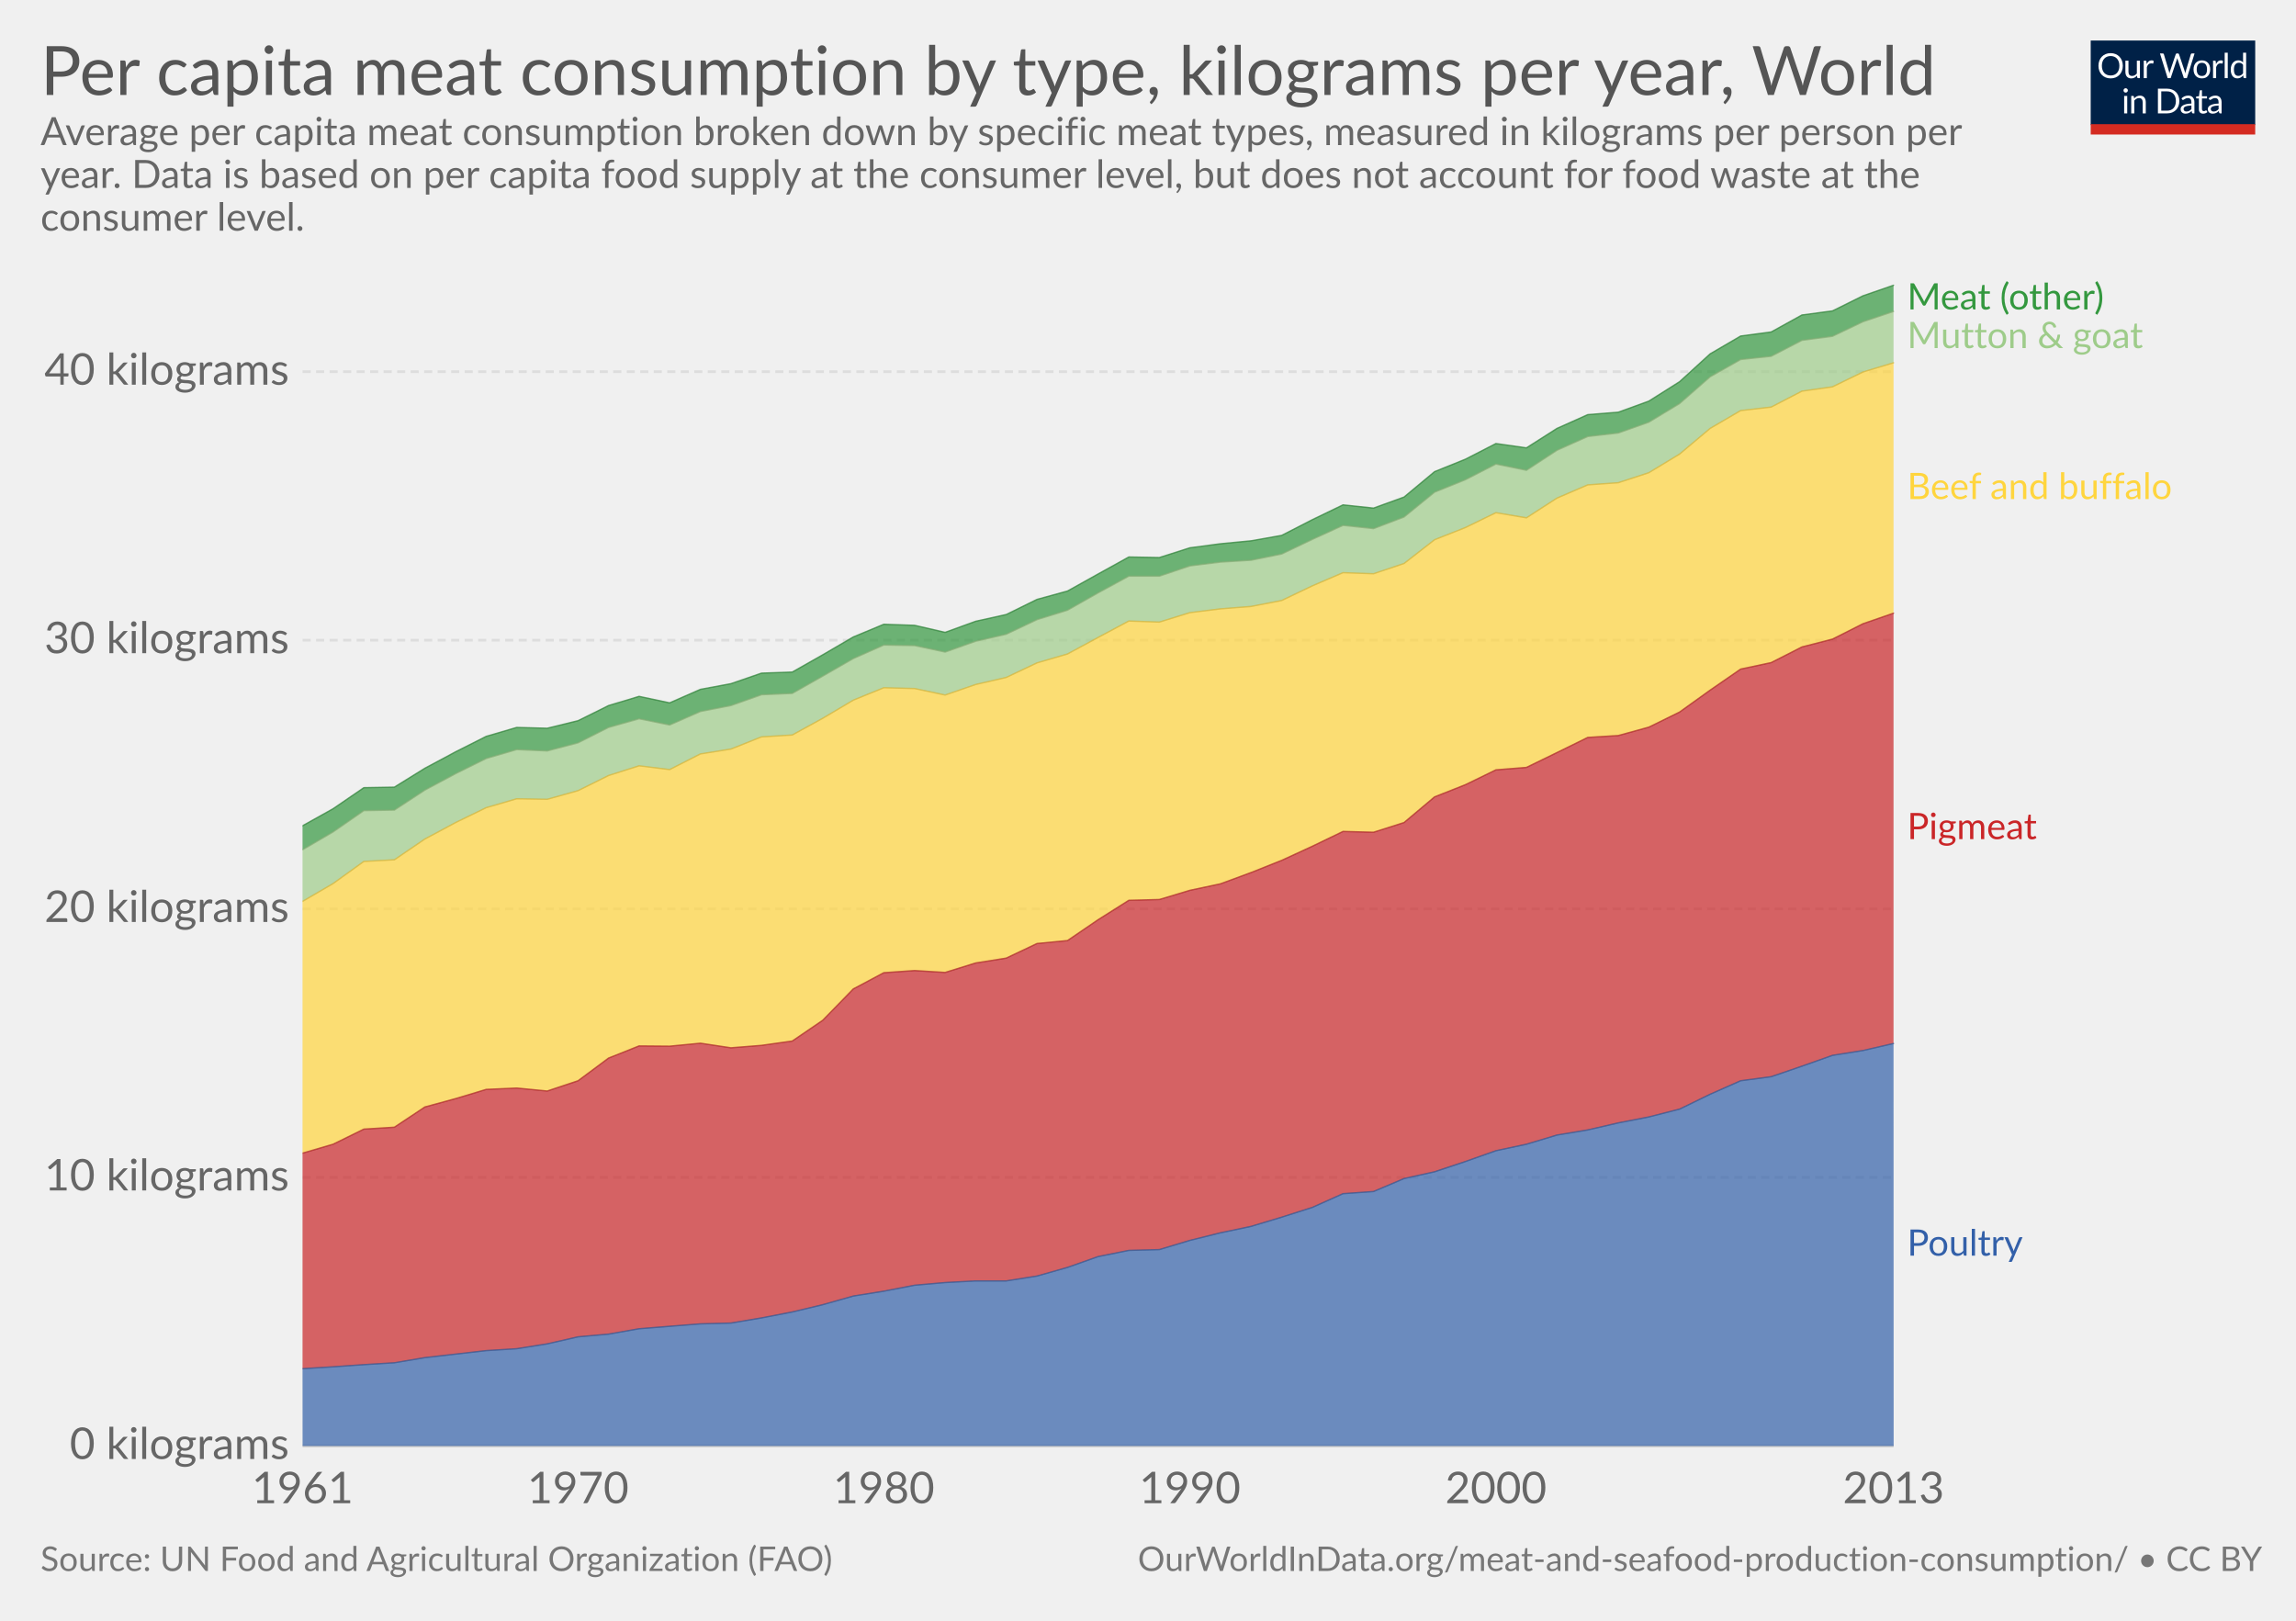
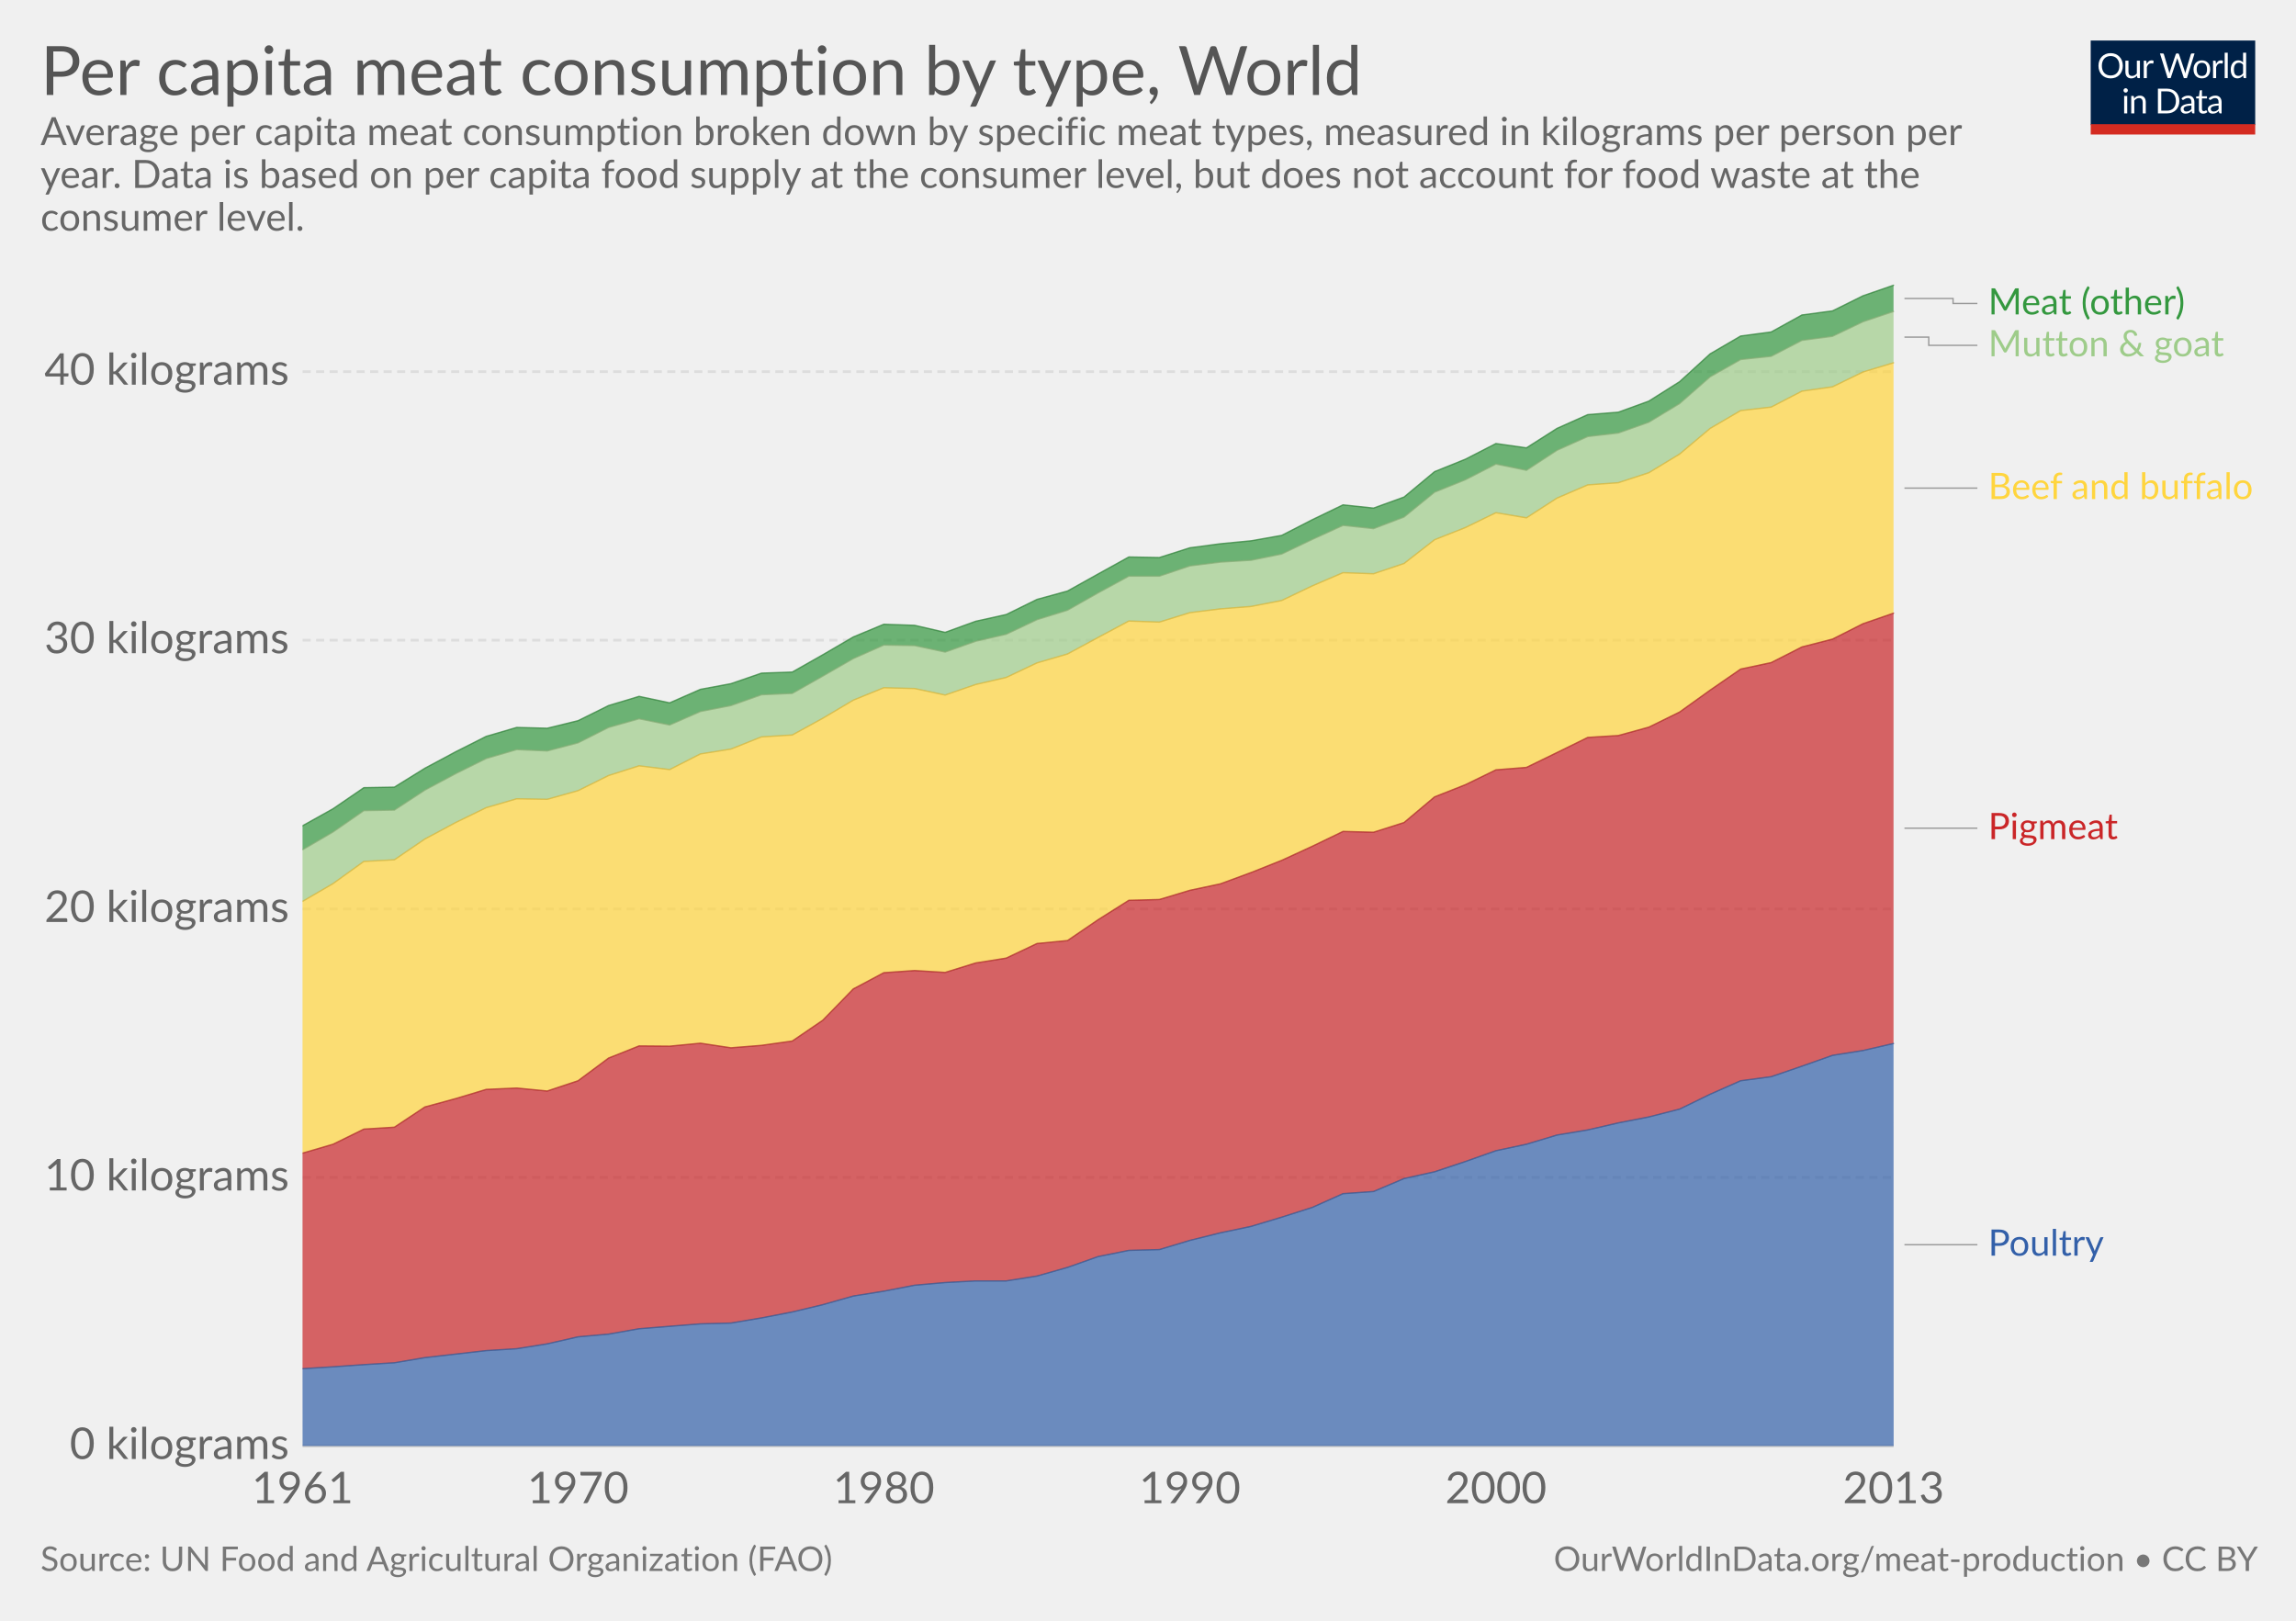
<svg xmlns="http://www.w3.org/2000/svg" version="1.1" style="font-family:Lato, 'Helvetica Neue', Helvetica, Arial, sans-serif;font-size:18px;background-color:white;text-rendering:optimizeLegibility;-webkit-font-smoothing:antialiased" width="850" height="600">
  <g class="HeaderView">
    <g transform="translate(774, 15) scale(0.29)">
      <svg width="210" height="120" viewBox="0 0 210 120" fill="none">
        <g clip-path="url(#clip0)">
          <path d="M0 0H210V107.89H0V0Z" fill="#002147" />
          <path d="M40.979 32.248C40.979 34.609 40.605 36.78 39.857 38.76C39.109 40.725 38.053 42.419 36.689 43.842C35.325 45.265 33.682 46.372 31.761 47.164C29.854 47.941 27.742 48.33 25.425 48.33C23.107 48.33 20.995 47.941 19.089 47.164C17.182 46.372 15.547 45.265 14.183 43.842C12.819 42.419 11.763 40.725 11.015 38.76C10.267 36.78 9.893 34.609 9.893 32.248C9.893 29.887 10.267 27.723 11.015 25.758C11.763 23.778 12.819 22.077 14.183 20.654C15.547 19.217 17.182 18.102 19.089 17.31C20.995 16.518 23.107 16.122 25.425 16.122C27.742 16.122 29.854 16.518 31.761 17.31C33.682 18.102 35.325 19.217 36.689 20.654C38.053 22.077 39.109 23.778 39.857 25.758C40.605 27.723 40.979 29.887 40.979 32.248ZM36.601 32.248C36.601 30.312 36.337 28.574 35.809 27.034C35.281 25.494 34.533 24.196 33.565 23.14C32.597 22.069 31.423 21.248 30.045 20.676C28.666 20.104 27.126 19.818 25.425 19.818C23.738 19.818 22.205 20.104 20.827 20.676C19.448 21.248 18.267 22.069 17.285 23.14C16.317 24.196 15.569 25.494 15.041 27.034C14.513 28.574 14.249 30.312 14.249 32.248C14.249 34.184 14.513 35.922 15.041 37.462C15.569 38.987 16.317 40.285 17.285 41.356C18.267 42.412 19.448 43.226 20.827 43.798C22.205 44.355 23.738 44.634 25.425 44.634C27.126 44.634 28.666 44.355 30.045 43.798C31.423 43.226 32.597 42.412 33.565 41.356C34.533 40.285 35.281 38.987 35.809 37.462C36.337 35.922 36.601 34.184 36.601 32.248ZM62.823 25.714V48H60.491C59.934 48 59.582 47.729 59.435 47.186L59.127 44.788C58.159 45.859 57.074 46.724 55.871 47.384C54.669 48.029 53.29 48.352 51.735 48.352C50.518 48.352 49.44 48.154 48.501 47.758C47.577 47.347 46.8 46.775 46.169 46.042C45.539 45.309 45.062 44.421 44.739 43.38C44.431 42.339 44.277 41.187 44.277 39.926V25.714H48.193V39.926C48.193 41.613 48.575 42.918 49.337 43.842C50.115 44.766 51.295 45.228 52.879 45.228C54.038 45.228 55.116 44.957 56.113 44.414C57.125 43.857 58.057 43.094 58.907 42.126V25.714H62.823ZM71.43 30.18C72.135 28.655 73 27.467 74.027 26.616C75.053 25.751 76.307 25.318 77.789 25.318C78.258 25.318 78.705 25.369 79.131 25.472C79.571 25.575 79.959 25.736 80.297 25.956L80.011 28.882C79.923 29.249 79.703 29.432 79.351 29.432C79.145 29.432 78.845 29.388 78.449 29.3C78.053 29.212 77.605 29.168 77.107 29.168C76.403 29.168 75.772 29.271 75.215 29.476C74.672 29.681 74.181 29.989 73.741 30.4C73.315 30.796 72.927 31.295 72.575 31.896C72.237 32.483 71.929 33.157 71.651 33.92V48H67.713V25.714H69.957C70.382 25.714 70.675 25.795 70.837 25.956C70.998 26.117 71.108 26.396 71.167 26.792L71.43 30.18ZM132.589 16.474L122.755 48H118.927L110.941 23.954C110.867 23.719 110.794 23.47 110.721 23.206C110.662 22.942 110.596 22.663 110.523 22.37C110.449 22.663 110.376 22.942 110.303 23.206C110.23 23.47 110.156 23.719 110.083 23.954L102.053 48H98.225L88.391 16.474H91.933C92.314 16.474 92.629 16.569 92.879 16.76C93.143 16.951 93.311 17.193 93.385 17.486L99.897 39.398C99.999 39.794 100.095 40.219 100.183 40.674C100.285 41.129 100.381 41.613 100.469 42.126C100.571 41.613 100.674 41.129 100.777 40.674C100.894 40.205 101.019 39.779 101.151 39.398L108.565 17.486C108.653 17.237 108.821 17.009 109.071 16.804C109.335 16.584 109.65 16.474 110.017 16.474H111.249C111.63 16.474 111.938 16.569 112.173 16.76C112.407 16.951 112.583 17.193 112.701 17.486L120.093 39.398C120.225 39.779 120.342 40.19 120.445 40.63C120.562 41.07 120.672 41.532 120.775 42.016C120.848 41.532 120.929 41.07 121.017 40.63C121.105 40.19 121.2 39.779 121.303 39.398L127.837 17.486C127.91 17.222 128.072 16.987 128.321 16.782C128.585 16.577 128.9 16.474 129.267 16.474H132.589ZM141.94 25.362C143.568 25.362 145.034 25.633 146.34 26.176C147.645 26.719 148.76 27.489 149.684 28.486C150.608 29.483 151.312 30.693 151.796 32.116C152.294 33.524 152.544 35.101 152.544 36.846C152.544 38.606 152.294 40.19 151.796 41.598C151.312 43.006 150.608 44.209 149.684 45.206C148.76 46.203 147.645 46.973 146.34 47.516C145.034 48.044 143.568 48.308 141.94 48.308C140.297 48.308 138.816 48.044 137.496 47.516C136.19 46.973 135.076 46.203 134.152 45.206C133.228 44.209 132.516 43.006 132.018 41.598C131.534 40.19 131.292 38.606 131.292 36.846C131.292 35.101 131.534 33.524 132.018 32.116C132.516 30.693 133.228 29.483 134.152 28.486C135.076 27.489 136.19 26.719 137.496 26.176C138.816 25.633 140.297 25.362 141.94 25.362ZM141.94 45.25C144.14 45.25 145.782 44.517 146.868 43.05C147.953 41.569 148.496 39.508 148.496 36.868C148.496 34.213 147.953 32.145 146.868 30.664C145.782 29.183 144.14 28.442 141.94 28.442C140.825 28.442 139.85 28.633 139.014 29.014C138.192 29.395 137.503 29.945 136.946 30.664C136.403 31.383 135.992 32.27 135.714 33.326C135.45 34.367 135.318 35.548 135.318 36.868C135.318 39.508 135.86 41.569 136.946 43.05C138.046 44.517 139.71 45.25 141.94 45.25ZM159.908 30.18C160.612 28.655 161.478 27.467 162.504 26.616C163.531 25.751 164.785 25.318 166.266 25.318C166.736 25.318 167.183 25.369 167.608 25.472C168.048 25.575 168.437 25.736 168.774 25.956L168.488 28.882C168.4 29.249 168.18 29.432 167.828 29.432C167.623 29.432 167.322 29.388 166.926 29.3C166.53 29.212 166.083 29.168 165.584 29.168C164.88 29.168 164.25 29.271 163.692 29.476C163.15 29.681 162.658 29.989 162.218 30.4C161.793 30.796 161.404 31.295 161.052 31.896C160.715 32.483 160.407 33.157 160.128 33.92V48H156.19V25.714H158.434C158.86 25.714 159.153 25.795 159.314 25.956C159.476 26.117 159.586 26.396 159.644 26.792L159.908 30.18ZM174.946 15.594V48H171.03V15.594H174.946ZM194.496 31.016C193.763 30.033 192.971 29.351 192.12 28.97C191.269 28.574 190.316 28.376 189.26 28.376C187.192 28.376 185.601 29.117 184.486 30.598C183.371 32.079 182.814 34.191 182.814 36.934C182.814 38.386 182.939 39.633 183.188 40.674C183.437 41.701 183.804 42.551 184.288 43.226C184.772 43.886 185.366 44.37 186.07 44.678C186.774 44.986 187.573 45.14 188.468 45.14C189.759 45.14 190.881 44.847 191.834 44.26C192.802 43.673 193.689 42.845 194.496 41.774V31.016ZM198.412 15.594V48H196.08C195.523 48 195.171 47.729 195.024 47.186L194.672 44.48C193.719 45.624 192.633 46.548 191.416 47.252C190.199 47.956 188.791 48.308 187.192 48.308C185.916 48.308 184.757 48.066 183.716 47.582C182.675 47.083 181.787 46.357 181.054 45.404C180.321 44.451 179.756 43.263 179.36 41.84C178.964 40.417 178.766 38.782 178.766 36.934C178.766 35.291 178.986 33.766 179.426 32.358C179.866 30.935 180.497 29.703 181.318 28.662C182.139 27.621 183.144 26.807 184.332 26.22C185.535 25.619 186.884 25.318 188.38 25.318C189.744 25.318 190.91 25.553 191.878 26.022C192.861 26.477 193.733 27.115 194.496 27.936V15.594H198.412ZM46.614 70.714V93H42.698V70.714H46.614ZM47.45 63.718C47.45 64.099 47.369 64.459 47.208 64.796C47.061 65.119 46.856 65.412 46.592 65.676C46.343 65.925 46.042 66.123 45.69 66.27C45.352 66.417 44.993 66.49 44.612 66.49C44.23 66.49 43.871 66.417 43.534 66.27C43.211 66.123 42.925 65.925 42.676 65.676C42.426 65.412 42.228 65.119 42.082 64.796C41.935 64.459 41.862 64.099 41.862 63.718C41.862 63.337 41.935 62.977 42.082 62.64C42.228 62.288 42.426 61.987 42.676 61.738C42.925 61.474 43.211 61.269 43.534 61.122C43.871 60.975 44.23 60.902 44.612 60.902C44.993 60.902 45.352 60.975 45.69 61.122C46.042 61.269 46.343 61.474 46.592 61.738C46.856 61.987 47.061 62.288 47.208 62.64C47.369 62.977 47.45 63.337 47.45 63.718ZM55.424 73.948C55.908 73.405 56.422 72.914 56.964 72.474C57.507 72.034 58.079 71.66 58.68 71.352C59.296 71.029 59.941 70.787 60.616 70.626C61.306 70.45 62.046 70.362 62.838 70.362C64.055 70.362 65.126 70.567 66.05 70.978C66.989 71.374 67.766 71.946 68.382 72.694C69.013 73.427 69.49 74.315 69.812 75.356C70.135 76.397 70.296 77.549 70.296 78.81V93H66.358V78.81C66.358 77.123 65.969 75.818 65.192 74.894C64.43 73.955 63.264 73.486 61.694 73.486C60.535 73.486 59.45 73.765 58.438 74.322C57.441 74.879 56.517 75.635 55.666 76.588V93H51.728V70.714H54.082C54.639 70.714 54.984 70.985 55.116 71.528L55.424 73.948ZM113.129 77.248C113.129 79.609 112.755 81.758 112.007 83.694C111.259 85.63 110.203 87.287 108.839 88.666C107.475 90.045 105.832 91.115 103.911 91.878C102.004 92.626 99.892 93 97.575 93H85.805V61.474H97.575C99.892 61.474 102.004 61.855 103.911 62.618C105.832 63.366 107.475 64.437 108.839 65.83C110.203 67.209 111.259 68.866 112.007 70.802C112.755 72.738 113.129 74.887 113.129 77.248ZM108.751 77.248C108.751 75.312 108.487 73.581 107.959 72.056C107.431 70.531 106.683 69.24 105.715 68.184C104.747 67.128 103.574 66.321 102.195 65.764C100.816 65.207 99.276 64.928 97.575 64.928H90.073V89.546H97.575C99.276 89.546 100.816 89.267 102.195 88.71C103.574 88.153 104.747 87.353 105.715 86.312C106.683 85.256 107.431 83.965 107.959 82.44C108.487 80.915 108.751 79.184 108.751 77.248ZM128.553 82.968C126.749 83.027 125.209 83.173 123.933 83.408C122.672 83.628 121.638 83.921 120.831 84.288C120.039 84.655 119.46 85.087 119.093 85.586C118.741 86.085 118.565 86.642 118.565 87.258C118.565 87.845 118.661 88.351 118.851 88.776C119.042 89.201 119.299 89.553 119.621 89.832C119.959 90.096 120.347 90.294 120.787 90.426C121.242 90.543 121.726 90.602 122.239 90.602C122.929 90.602 123.559 90.536 124.131 90.404C124.703 90.257 125.239 90.052 125.737 89.788C126.251 89.524 126.735 89.209 127.189 88.842C127.659 88.475 128.113 88.057 128.553 87.588V82.968ZM115.903 73.86C117.135 72.672 118.463 71.785 119.885 71.198C121.308 70.611 122.885 70.318 124.615 70.318C125.862 70.318 126.969 70.523 127.937 70.934C128.905 71.345 129.719 71.917 130.379 72.65C131.039 73.383 131.538 74.271 131.875 75.312C132.213 76.353 132.381 77.497 132.381 78.744V93H130.643C130.262 93 129.969 92.941 129.763 92.824C129.558 92.692 129.397 92.443 129.279 92.076L128.839 89.964C128.253 90.507 127.681 90.991 127.123 91.416C126.566 91.827 125.979 92.179 125.363 92.472C124.747 92.751 124.087 92.963 123.383 93.11C122.694 93.271 121.924 93.352 121.073 93.352C120.208 93.352 119.394 93.235 118.631 93C117.869 92.751 117.201 92.384 116.629 91.9C116.072 91.416 115.625 90.807 115.287 90.074C114.965 89.326 114.803 88.446 114.803 87.434C114.803 86.554 115.045 85.711 115.529 84.904C116.013 84.083 116.798 83.357 117.883 82.726C118.969 82.095 120.384 81.582 122.129 81.186C123.875 80.775 126.016 80.541 128.553 80.482V78.744C128.553 77.013 128.179 75.708 127.431 74.828C126.683 73.933 125.591 73.486 124.153 73.486C123.185 73.486 122.371 73.611 121.711 73.86C121.066 74.095 120.501 74.366 120.017 74.674C119.548 74.967 119.137 75.239 118.785 75.488C118.448 75.723 118.111 75.84 117.773 75.84C117.509 75.84 117.282 75.774 117.091 75.642C116.901 75.495 116.739 75.319 116.607 75.114L115.903 73.86ZM143.568 93.352C141.808 93.352 140.451 92.861 139.498 91.878C138.559 90.895 138.09 89.48 138.09 87.632V73.992H135.406C135.171 73.992 134.973 73.926 134.812 73.794C134.65 73.647 134.57 73.427 134.57 73.134V71.572L138.222 71.11L139.124 64.224C139.168 64.004 139.263 63.828 139.41 63.696C139.571 63.549 139.776 63.476 140.026 63.476H142.006V71.154H148.452V73.992H142.006V87.368C142.006 88.307 142.233 89.003 142.688 89.458C143.142 89.913 143.729 90.14 144.448 90.14C144.858 90.14 145.21 90.089 145.504 89.986C145.812 89.869 146.076 89.744 146.296 89.612C146.516 89.48 146.699 89.363 146.846 89.26C147.007 89.143 147.146 89.084 147.264 89.084C147.469 89.084 147.652 89.209 147.814 89.458L148.958 91.328C148.283 91.959 147.469 92.457 146.516 92.824C145.562 93.176 144.58 93.352 143.568 93.352ZM163.253 82.968C161.449 83.027 159.909 83.173 158.633 83.408C157.372 83.628 156.338 83.921 155.531 84.288C154.739 84.655 154.16 85.087 153.793 85.586C153.441 86.085 153.265 86.642 153.265 87.258C153.265 87.845 153.36 88.351 153.551 88.776C153.742 89.201 153.998 89.553 154.321 89.832C154.658 90.096 155.047 90.294 155.487 90.426C155.942 90.543 156.426 90.602 156.939 90.602C157.628 90.602 158.259 90.536 158.831 90.404C159.403 90.257 159.938 90.052 160.437 89.788C160.95 89.524 161.434 89.209 161.889 88.842C162.358 88.475 162.813 88.057 163.253 87.588V82.968ZM150.603 73.86C151.835 72.672 153.162 71.785 154.585 71.198C156.008 70.611 157.584 70.318 159.315 70.318C160.562 70.318 161.669 70.523 162.637 70.934C163.605 71.345 164.419 71.917 165.079 72.65C165.739 73.383 166.238 74.271 166.575 75.312C166.912 76.353 167.081 77.497 167.081 78.744V93H165.343C164.962 93 164.668 92.941 164.463 92.824C164.258 92.692 164.096 92.443 163.979 92.076L163.539 89.964C162.952 90.507 162.38 90.991 161.823 91.416C161.266 91.827 160.679 92.179 160.063 92.472C159.447 92.751 158.787 92.963 158.083 93.11C157.394 93.271 156.624 93.352 155.773 93.352C154.908 93.352 154.094 93.235 153.331 93C152.568 92.751 151.901 92.384 151.329 91.9C150.772 91.416 150.324 90.807 149.987 90.074C149.664 89.326 149.503 88.446 149.503 87.434C149.503 86.554 149.745 85.711 150.229 84.904C150.713 84.083 151.498 83.357 152.583 82.726C153.668 82.095 155.084 81.582 156.829 81.186C158.574 80.775 160.716 80.541 163.253 80.482V78.744C163.253 77.013 162.879 75.708 162.131 74.828C161.383 73.933 160.29 73.486 158.853 73.486C157.885 73.486 157.071 73.611 156.411 73.86C155.766 74.095 155.201 74.366 154.717 74.674C154.248 74.967 153.837 75.239 153.485 75.488C153.148 75.723 152.81 75.84 152.473 75.84C152.209 75.84 151.982 75.774 151.791 75.642C151.6 75.495 151.439 75.319 151.307 75.114L150.603 73.86Z" fill="white" />
          <rect y="106.789" width="210" height="13.211" fill="#D42B21" />
        </g>
        <defs>
          <clipPath id="clip0">
            <rect width="210" height="120" fill="white" />
          </clipPath>
        </defs>
      </svg>
    </g>
    <a href="https://ourworldindata.org/grapher/per-capita-meat-consumption-by-type-kilograms-per-year" target="_blank">
      <text font-size="25.20" x="15.0" y="35.2" fill="#555">
-         <tspan x="15" y="35.16">Per capita meat consumption by type, kilograms per year, World</tspan>
+         <tspan x="15" y="35.16">Per capita meat consumption by type, World</tspan>
      </text>
    </a>
    <text font-size="14.40" x="15.0" y="53.7" fill="#666">
      <tspan x="15" y="53.72">Average per capita meat consumption broken down by specific meat types, measured in kilograms per person per</tspan>
      <tspan x="15" y="69.56">year. Data is based on per capita food supply at the consumer level, but does not account for food waste at the</tspan>
      <tspan x="15" y="85.4">consumer level.</tspan>
    </text>
  </g>
  <g class="StackedArea">
    <defs>
-       <clipPath id="boundsClip-391">
+       <clipPath id="boundsClip-18">
        <rect x="112.016" y="0" width="820" height="901.8" />
      </clipPath>
    </defs>
    <g class="AxisBoxView">
      <g class="HorizontalAxis">
        <text x="112" y="556.5" fill="#666" text-anchor="middle" font-size="16.2">1961</text>
        <text x="214" y="556.5" fill="#666" text-anchor="middle" font-size="16.2">1970</text>
        <text x="327.2" y="556.5" fill="#666" text-anchor="middle" font-size="16.2">1980</text>
        <text x="440.5" y="556.5" fill="#666" text-anchor="middle" font-size="16.2">1990</text>
        <text x="553.8" y="556.5" fill="#666" text-anchor="middle" font-size="16.2">2000</text>
        <text x="701" y="556.5" fill="#666" text-anchor="middle" font-size="16.2">2013</text>
      </g>
      <g class="VerticalAxis">
        <text x="107.02" y="535.3" fill="#666" dominant-baseline="middle" text-anchor="end" font-size="16.2">0 kilograms</text>
        <text x="107.02" y="435.9" fill="#666" dominant-baseline="middle" text-anchor="end" font-size="16.2">10 kilograms</text>
        <text x="107.02" y="336.5" fill="#666" dominant-baseline="middle" text-anchor="end" font-size="16.2">20 kilograms</text>
        <text x="107.02" y="237" fill="#666" dominant-baseline="middle" text-anchor="end" font-size="16.2">30 kilograms</text>
        <text x="107.02" y="137.6" fill="#666" dominant-baseline="middle" text-anchor="end" font-size="16.2">40 kilograms</text>
      </g>
      <g class="AxisGridLines">
        <line x1="112.02" y1="535.3" x2="701.04" y2="535.3" stroke="#ccc" />
        <line x1="112.02" y1="435.9" x2="701.04" y2="435.9" stroke="#ddd" stroke-dasharray="3,2" />
        <line x1="112.02" y1="336.5" x2="701.04" y2="336.5" stroke="#ddd" stroke-dasharray="3,2" />
        <line x1="112.02" y1="237" x2="701.04" y2="237" stroke="#ddd" stroke-dasharray="3,2" />
        <line x1="112.02" y1="137.6" x2="701.04" y2="137.6" stroke="#ddd" stroke-dasharray="3,2" />
      </g>
    </g>
-     <g clip-path="url(#boundsClip-391)">
-       <g class="HeightedLegend">
+     <g clip-path="url(#boundsClip-18)">
+       <g class="HeightedLegend" style="cursor:default">
        <g class="legendMark">
-           <rect x="701.045" y="103.75" width="108.71" height="13.5" fill="#fff" opacity="0" />
-           <text font-size="13.50" x="706.0" y="114.5" fill="#34983f">
-             <tspan x="706.045" y="114.55">Meat (other)</tspan>
+           <g class="indicator">
+             <path d="M705.045,110.5 H723.045 V112.35 H732.045" stroke="#999" stroke-width="0.5" fill="none" />
+           </g>
+           <rect x="701.045" y="105.6" width="108.71" height="13.5" fill="#fff" opacity="0" />
+           <text font-size="13.50" x="736.0" y="116.4" fill="#34983f">
+             <tspan x="736.045" y="116.4">Meat (other)</tspan>
          </text>
        </g>
        <g class="legendMark">
-           <rect x="701.045" y="118.05" width="119.51" height="13.5" fill="#fff" opacity="0" />
-           <text font-size="13.50" x="706.0" y="128.9" fill="#9ecc8a">
-             <tspan x="706.045" y="128.85">Mutton &amp; goat</tspan>
+           <g class="indicator">
+             <path d="M705.045,124.8 H714.045 V127.85 H732.045" stroke="#999" stroke-width="0.5" fill="none" />
+           </g>
+           <rect x="701.045" y="121.1" width="119.51" height="13.5" fill="#fff" opacity="0" />
+           <text font-size="13.50" x="736.0" y="131.9" fill="#9ecc8a">
+             <tspan x="736.045" y="131.9">Mutton &amp; goat</tspan>
          </text>
        </g>
        <g class="legendMark">
+           <g class="indicator">
+             <path d="M705.045,180.7 H718.545 V180.7 H732.045" stroke="#999" stroke-width="0.5" fill="none" />
+           </g>
          <rect x="701.045" y="173.95" width="133.955" height="13.5" fill="#fff" opacity="0" />
-           <text font-size="13.50" x="706.0" y="184.8" fill="#ffd53e">
-             <tspan x="706.045" y="184.75">Beef and buffalo</tspan>
+           <text font-size="13.50" x="736.0" y="184.8" fill="#ffd53e">
+             <tspan x="736.045" y="184.75">Beef and buffalo</tspan>
          </text>
        </g>
        <g class="legendMark">
+           <g class="indicator">
+             <path d="M705.045,306.6 H718.545 V306.6 H732.045" stroke="#999" stroke-width="0.5" fill="none" />
+           </g>
          <rect x="701.045" y="299.85" width="84.68" height="13.5" fill="#fff" opacity="0" />
-           <text font-size="13.50" x="706.0" y="310.7" fill="#ca2628">
-             <tspan x="706.045" y="310.65">Pigmeat</tspan>
+           <text font-size="13.50" x="736.0" y="310.7" fill="#ca2628">
+             <tspan x="736.045" y="310.65">Pigmeat</tspan>
          </text>
        </g>
        <g class="legendMark">
+           <g class="indicator">
+             <path d="M705.045,460.8 H718.545 V460.8 H732.045" stroke="#999" stroke-width="0.5" fill="none" />
+           </g>
          <rect x="701.045" y="454.05" width="77.12" height="13.5" fill="#fff" opacity="0" />
-           <text font-size="13.50" x="706.0" y="464.9" fill="#3360a9">
-             <tspan x="706.045" y="464.85">Poultry</tspan>
+           <text font-size="13.50" x="736.0" y="464.9" fill="#3360a9">
+             <tspan x="736.045" y="464.85">Poultry</tspan>
          </text>
        </g>
      </g>
      <g class="Areas">
        <rect x="112.016" y="105.6" width="589.029" height="429.7" opacity="0" fill="rgba(255,255,255,0)" />
        <path class="World_4-area" stroke-linecap="round" d="M112 506.7L123.3 506L134.7 505.2L146 504.5L157.3 502.6L168.7 501.3L180 500L191.3 499.3L202.6 497.5L214 494.9L225.3 493.9L236.6 491.9L247.9 491L259.3 490.1L270.6 489.8L281.9 487.9L293.3 485.7L304.6 483L315.9 479.8L327.2 478L338.6 475.8L349.9 474.8L361.2 474.2L372.5 474.2L383.9 472.4L395.2 469.2L406.5 465.2L417.9 462.9L429.2 462.6L440.5 459.2L451.8 456.4L463.2 454L474.5 450.6L485.8 447L497.2 441.9L508.5 441.1L519.8 436.3L531.1 433.8L542.5 430L553.8 426L565.1 423.6L576.4 420.2L587.8 418.3L599.1 415.7L610.4 413.5L621.8 410.6L633.1 405.1L644.4 400.1L655.7 398.6L667.1 394.7L678.4 390.7L689.7 388.9L701 386.3L701.045 535.3L112.016 535.3" fill="#3360a9" fill-opacity="0.7" />
        <path class="World_3-area" stroke-linecap="round" d="M112 426.9L123.3 423.6L134.7 418L146 417.3L157.3 409.8L168.7 406.7L180 403.3L191.3 402.8L202.6 403.9L214 400.1L225.3 391.7L236.6 387.2L247.9 387.3L259.3 386.2L270.6 387.9L281.9 387L293.3 385.4L304.6 377.7L315.9 366.1L327.2 360.1L338.6 359.3L349.9 360L361.2 356.5L372.5 354.7L383.9 349.3L395.2 348.2L406.5 340.5L417.9 333.3L429.2 333L440.5 329.6L451.8 327.2L463.2 323L474.5 318.5L485.8 313.3L497.2 307.8L508.5 308.1L519.8 304.5L531.1 295L542.5 290.5L553.8 285L565.1 284.1L576.4 278.6L587.8 273L599.1 272.3L610.4 269.2L621.8 263.6L633.1 255.5L644.4 247.7L655.7 245.3L667.1 239.5L678.4 236.6L689.7 230.9L701 227L701 386.3L689.7 388.9L678.4 390.7L667.1 394.7L655.7 398.6L644.4 400.1L633.1 405.1L621.8 410.6L610.4 413.5L599.1 415.7L587.8 418.3L576.4 420.2L565.1 423.6L553.8 426L542.5 430L531.1 433.8L519.8 436.3L508.5 441.1L497.2 441.9L485.8 447L474.5 450.6L463.2 454L451.8 456.4L440.5 459.2L429.2 462.6L417.9 462.9L406.5 465.2L395.2 469.2L383.9 472.4L372.5 474.2L361.2 474.2L349.9 474.8L338.6 475.8L327.2 478L315.9 479.8L304.6 483L293.3 485.7L281.9 487.9L270.6 489.8L259.3 490.1L247.9 491L236.6 491.9L225.3 493.9L214 494.9L202.6 497.5L191.3 499.3L180 500L168.7 501.3L157.3 502.6L146 504.5L134.7 505.2L123.3 506L112 506.7" fill="#ca2628" fill-opacity="0.7" />
        <path class="World_2-area" stroke-linecap="round" d="M112 333.7L123.3 327.1L134.7 318.9L146 318.3L157.3 310.6L168.7 304.5L180 299L191.3 295.7L202.6 295.9L214 292.7L225.3 287.1L236.6 283.5L247.9 284.9L259.3 279.1L270.6 277.3L281.9 272.8L293.3 272.1L304.6 265.9L315.9 259.2L327.2 254.6L338.6 254.9L349.9 257.3L361.2 253.4L372.5 250.8L383.9 245.4L395.2 242.1L406.5 236L417.9 229.9L429.2 230.3L440.5 226.8L451.8 225.4L463.2 224.5L474.5 222.3L485.8 216.9L497.2 212L508.5 212.4L519.8 208.6L531.1 199.8L542.5 195.3L553.8 189.8L565.1 191.7L576.4 184.4L587.8 179.5L599.1 178.7L610.4 175L621.8 168.1L633.1 158.6L644.4 152L655.7 150.7L667.1 144.8L678.4 143.2L689.7 137.7L701 134.3L701 227L689.7 230.9L678.4 236.6L667.1 239.5L655.7 245.3L644.4 247.7L633.1 255.5L621.8 263.6L610.4 269.2L599.1 272.3L587.8 273L576.4 278.6L565.1 284.1L553.8 285L542.5 290.5L531.1 295L519.8 304.5L508.5 308.1L497.2 307.8L485.8 313.3L474.5 318.5L463.2 323L451.8 327.2L440.5 329.6L429.2 333L417.9 333.3L406.5 340.5L395.2 348.2L383.9 349.3L372.5 354.7L361.2 356.5L349.9 360L338.6 359.3L327.2 360.1L315.9 366.1L304.6 377.7L293.3 385.4L281.9 387L270.6 387.9L259.3 386.2L247.9 387.3L236.6 387.2L225.3 391.7L214 400.1L202.6 403.9L191.3 402.8L180 403.3L168.7 406.7L157.3 409.8L146 417.3L134.7 418L123.3 423.6L112 426.9" fill="#ffd53e" fill-opacity="0.7" />
        <path class="World_1-area" stroke-linecap="round" d="M112 314.6L123.3 308L134.7 300.1L146 299.9L157.3 292.5L168.7 286.4L180 280.8L191.3 277.5L202.6 278L214 275L225.3 269.3L236.6 266.1L247.9 268.4L259.3 263.4L270.6 261.2L281.9 257.2L293.3 256.7L304.6 250.3L315.9 243.8L327.2 238.8L338.6 239L349.9 241.4L361.2 237.4L372.5 234.8L383.9 229.4L395.2 225.9L406.5 219.5L417.9 213.3L429.2 213.3L440.5 209.5L451.8 208.1L463.2 207.4L474.5 205.1L485.8 199.7L497.2 194.5L508.5 195.7L519.8 191.4L531.1 182.2L542.5 177.6L553.8 171.8L565.1 174.1L576.4 166.7L587.8 161.6L599.1 160.3L610.4 156.3L621.8 149.4L633.1 139.5L644.4 133.1L655.7 131.9L667.1 126L678.4 124.5L689.7 119.1L701 115.3L701 134.3L689.7 137.7L678.4 143.2L667.1 144.8L655.7 150.7L644.4 152L633.1 158.6L621.8 168.1L610.4 175L599.1 178.7L587.8 179.5L576.4 184.4L565.1 191.7L553.8 189.8L542.5 195.3L531.1 199.8L519.8 208.6L508.5 212.4L497.2 212L485.8 216.9L474.5 222.3L463.2 224.5L451.8 225.4L440.5 226.8L429.2 230.3L417.9 229.9L406.5 236L395.2 242.1L383.9 245.4L372.5 250.8L361.2 253.4L349.9 257.3L338.6 254.9L327.2 254.6L315.9 259.2L304.6 265.9L293.3 272.1L281.9 272.8L270.6 277.3L259.3 279.1L247.9 284.9L236.6 283.5L225.3 287.1L214 292.7L202.6 295.9L191.3 295.7L180 299L168.7 304.5L157.3 310.6L146 318.3L134.7 318.9L123.3 327.1L112 333.7" fill="#9ecc8a" fill-opacity="0.7" />
        <path class="World_0-area" stroke-linecap="round" d="M112 305.7L123.3 299.4L134.7 291.6L146 291.4L157.3 284.4L168.7 278.3L180 272.6L191.3 269.3L202.6 269.6L214 266.8L225.3 261.2L236.6 257.8L247.9 260.2L259.3 255.2L270.6 253.1L281.9 249.2L293.3 248.8L304.6 242.4L315.9 235.8L327.2 231.1L338.6 231.5L349.9 234.1L361.2 230L372.5 227.5L383.9 221.9L395.2 218.8L406.5 212.5L417.9 206.2L429.2 206.4L440.5 202.8L451.8 201.3L463.2 200.2L474.5 198.2L485.8 192.4L497.2 186.9L508.5 188.1L519.8 184L531.1 174.6L542.5 170L553.8 164.2L565.1 165.8L576.4 158.6L587.8 153.5L599.1 152.6L610.4 148.5L621.8 141.3L633.1 131L644.4 124.4L655.7 122.9L667.1 116.6L678.4 115.1L689.7 109.5L701 105.6L701 115.3L689.7 119.1L678.4 124.5L667.1 126L655.7 131.9L644.4 133.1L633.1 139.5L621.8 149.4L610.4 156.3L599.1 160.3L587.8 161.6L576.4 166.7L565.1 174.1L553.8 171.8L542.5 177.6L531.1 182.2L519.8 191.4L508.5 195.7L497.2 194.5L485.8 199.7L474.5 205.1L463.2 207.4L451.8 208.1L440.5 209.5L429.2 213.3L417.9 213.3L406.5 219.5L395.2 225.9L383.9 229.4L372.5 234.8L361.2 237.4L349.9 241.4L338.6 239L327.2 238.8L315.9 243.8L304.6 250.3L293.3 256.7L281.9 257.2L270.6 261.2L259.3 263.4L247.9 268.4L236.6 266.1L225.3 269.3L214 275L202.6 278L191.3 277.5L180 280.8L168.7 286.4L157.3 292.5L146 299.9L134.7 300.1L123.3 308L112 314.6" fill="#34983f" fill-opacity="0.7" />
        <path class="World_4-border" stroke-linecap="round" d="M112 506.7L123.3 506L134.7 505.2L146 504.5L157.3 502.6L168.7 501.3L180 500L191.3 499.3L202.6 497.5L214 494.9L225.3 493.9L236.6 491.9L247.9 491L259.3 490.1L270.6 489.8L281.9 487.9L293.3 485.7L304.6 483L315.9 479.8L327.2 478L338.6 475.8L349.9 474.8L361.2 474.2L372.5 474.2L383.9 472.4L395.2 469.2L406.5 465.2L417.9 462.9L429.2 462.6L440.5 459.2L451.8 456.4L463.2 454L474.5 450.6L485.8 447L497.2 441.9L508.5 441.1L519.8 436.3L531.1 433.8L542.5 430L553.8 426L565.1 423.6L576.4 420.2L587.8 418.3L599.1 415.7L610.4 413.5L621.8 410.6L633.1 405.1L644.4 400.1L655.7 398.6L667.1 394.7L678.4 390.7L689.7 388.9L701 386.3" stroke="rgb(43, 80, 141)" stroke-opacity="0.7" stroke-width="0.5" fill="none" />
        <path class="World_3-border" stroke-linecap="round" d="M112 426.9L123.3 423.6L134.7 418L146 417.3L157.3 409.8L168.7 406.7L180 403.3L191.3 402.8L202.6 403.9L214 400.1L225.3 391.7L236.6 387.2L247.9 387.3L259.3 386.2L270.6 387.9L281.9 387L293.3 385.4L304.6 377.7L315.9 366.1L327.2 360.1L338.6 359.3L349.9 360L361.2 356.5L372.5 354.7L383.9 349.3L395.2 348.2L406.5 340.5L417.9 333.3L429.2 333L440.5 329.6L451.8 327.2L463.2 323L474.5 318.5L485.8 313.3L497.2 307.8L508.5 308.1L519.8 304.5L531.1 295L542.5 290.5L553.8 285L565.1 284.1L576.4 278.6L587.8 273L599.1 272.3L610.4 269.2L621.8 263.6L633.1 255.5L644.4 247.7L655.7 245.3L667.1 239.5L678.4 236.6L689.7 230.9L701 227" stroke="rgb(169, 32, 33)" stroke-opacity="0.7" stroke-width="0.5" fill="none" />
        <path class="World_2-border" stroke-linecap="round" d="M112 333.7L123.3 327.1L134.7 318.9L146 318.3L157.3 310.6L168.7 304.5L180 299L191.3 295.7L202.6 295.9L214 292.7L225.3 287.1L236.6 283.5L247.9 284.9L259.3 279.1L270.6 277.3L281.9 272.8L293.3 272.1L304.6 265.9L315.9 259.2L327.2 254.6L338.6 254.9L349.9 257.3L361.2 253.4L372.5 250.8L383.9 245.4L395.2 242.1L406.5 236L417.9 229.9L429.2 230.3L440.5 226.8L451.8 225.4L463.2 224.5L474.5 222.3L485.8 216.9L497.2 212L508.5 212.4L519.8 208.6L531.1 199.8L542.5 195.3L553.8 189.8L565.1 191.7L576.4 184.4L587.8 179.5L599.1 178.7L610.4 175L621.8 168.1L633.1 158.6L644.4 152L655.7 150.7L667.1 144.8L678.4 143.2L689.7 137.7L701 134.3" stroke="rgb(213, 178, 52)" stroke-opacity="0.7" stroke-width="0.5" fill="none" />
        <path class="World_1-border" stroke-linecap="round" d="M112 314.6L123.3 308L134.7 300.1L146 299.9L157.3 292.5L168.7 286.4L180 280.8L191.3 277.5L202.6 278L214 275L225.3 269.3L236.6 266.1L247.9 268.4L259.3 263.4L270.6 261.2L281.9 257.2L293.3 256.7L304.6 250.3L315.9 243.8L327.2 238.8L338.6 239L349.9 241.4L361.2 237.4L372.5 234.8L383.9 229.4L395.2 225.9L406.5 219.5L417.9 213.3L429.2 213.3L440.5 209.5L451.8 208.1L463.2 207.4L474.5 205.1L485.8 199.7L497.2 194.5L508.5 195.7L519.8 191.4L531.1 182.2L542.5 177.6L553.8 171.8L565.1 174.1L576.4 166.7L587.8 161.6L599.1 160.3L610.4 156.3L621.8 149.4L633.1 139.5L644.4 133.1L655.7 131.9L667.1 126L678.4 124.5L689.7 119.1L701 115.3" stroke="rgb(132, 171, 115)" stroke-opacity="0.7" stroke-width="0.5" fill="none" />
        <path class="World_0-border" stroke-linecap="round" d="M112 305.7L123.3 299.4L134.7 291.6L146 291.4L157.3 284.4L168.7 278.3L180 272.6L191.3 269.3L202.6 269.6L214 266.8L225.3 261.2L236.6 257.8L247.9 260.2L259.3 255.2L270.6 253.1L281.9 249.2L293.3 248.8L304.6 242.4L315.9 235.8L327.2 231.1L338.6 231.5L349.9 234.1L361.2 230L372.5 227.5L383.9 221.9L395.2 218.8L406.5 212.5L417.9 206.2L429.2 206.4L440.5 202.8L451.8 201.3L463.2 200.2L474.5 198.2L485.8 192.4L497.2 186.9L508.5 188.1L519.8 184L531.1 174.6L542.5 170L553.8 164.2L565.1 165.8L576.4 158.6L587.8 153.5L599.1 152.6L610.4 148.5L621.8 141.3L633.1 131L644.4 124.4L655.7 122.9L667.1 116.6L678.4 115.1L689.7 109.5L701 105.6" stroke="rgb(44, 127, 53)" stroke-opacity="0.7" stroke-width="0.5" fill="none" />
      </g>
    </g>
  </g>
  <g class="SourcesFooter" style="fill:#777">
    <g class="clickable" style="fill:#777">
      <text font-size="12.60" x="15.0" y="581.6">
        <tspan x="15" y="581.58">Source: UN Food and Agricultural Organization (FAO)</tspan>
      </text>
    </g>
-     <text font-size="12.60" x="421.2" y="581.6">
-       <tspan x="421.216" y="581.58">
-         <a target="_blank" style="fill: #777;" href="https://ourworldindata.org/meat-and-seafood-production-consumption/">OurWorldInData.org/meat-and-seafood-production-consumption/</a> • <a style="fill: #777;" class="cclogo" href="http://creativecommons.org/licenses/by/4.0/deed.en_US" target="_blank">CC BY</a>
+     <text font-size="12.60" x="575.2" y="581.6">
+       <tspan x="575.188" y="581.58">
+         <a target="_blank" style="fill: #777;" href="https://ourworldindata.org/meat-production">OurWorldInData.org/meat-production</a> • <a style="fill: #777;" class="cclogo" href="http://creativecommons.org/licenses/by/4.0/deed.en_US" target="_blank">CC BY</a>
      </tspan>
    </text>
  </g>
</svg>
